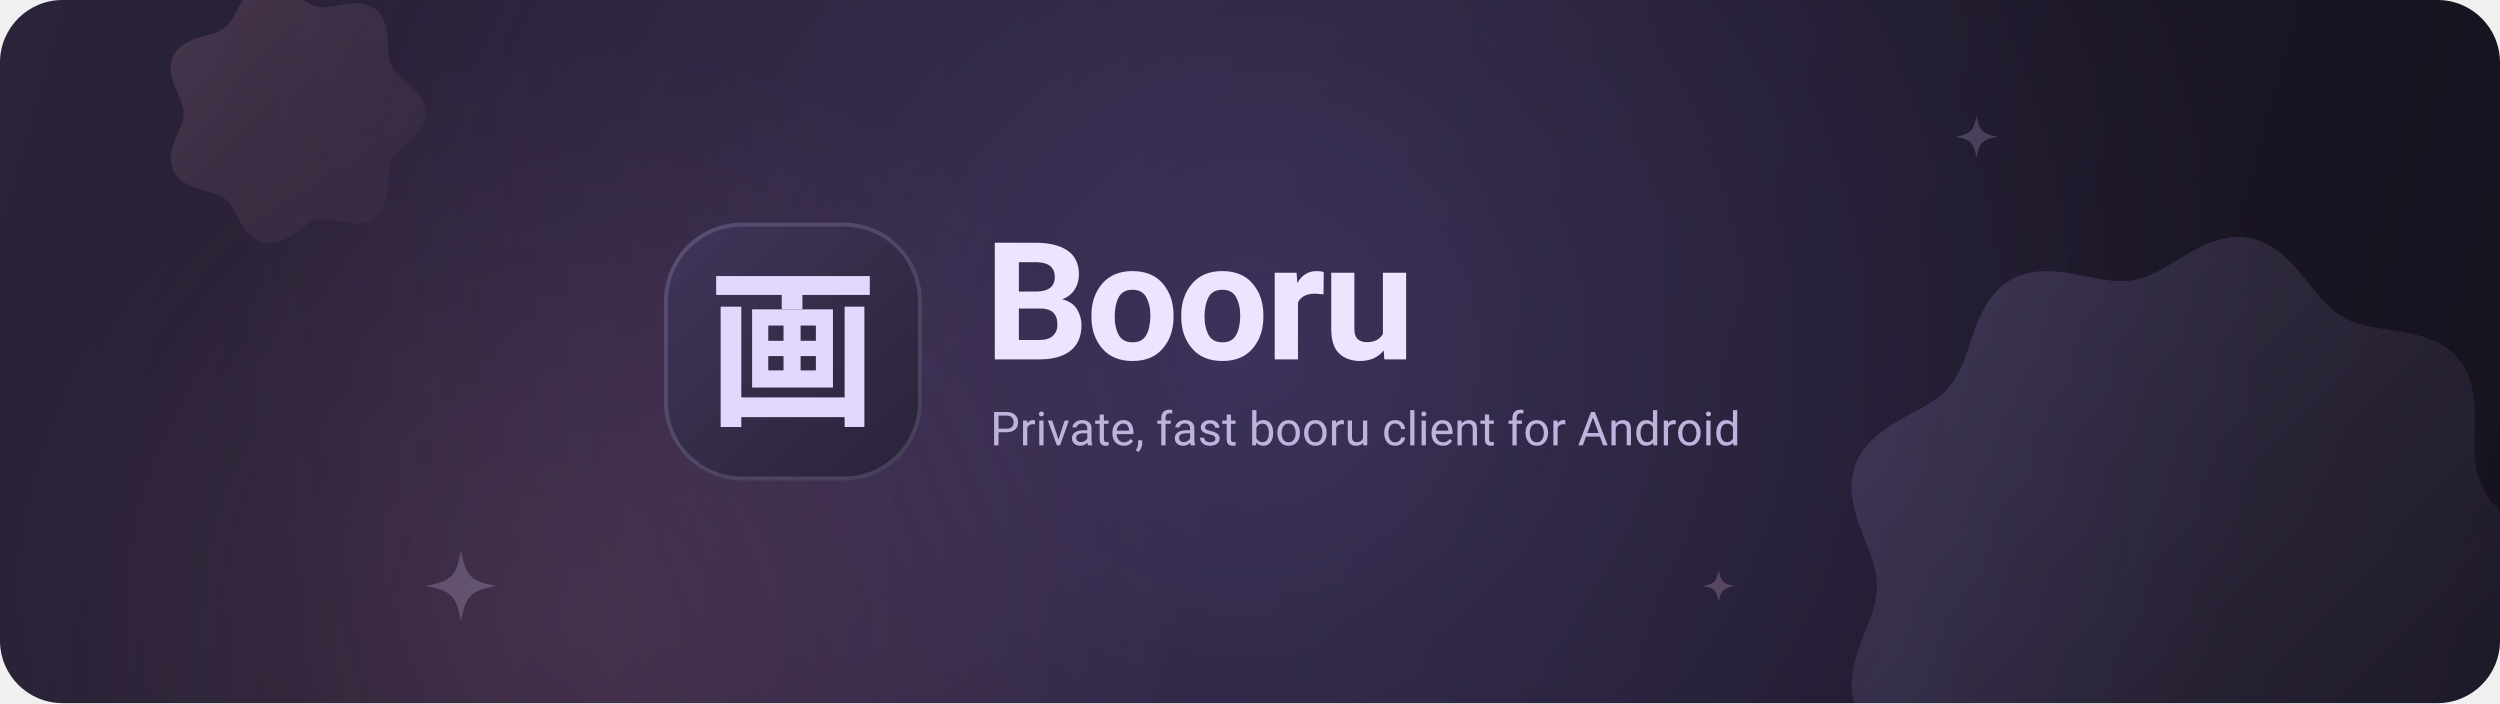
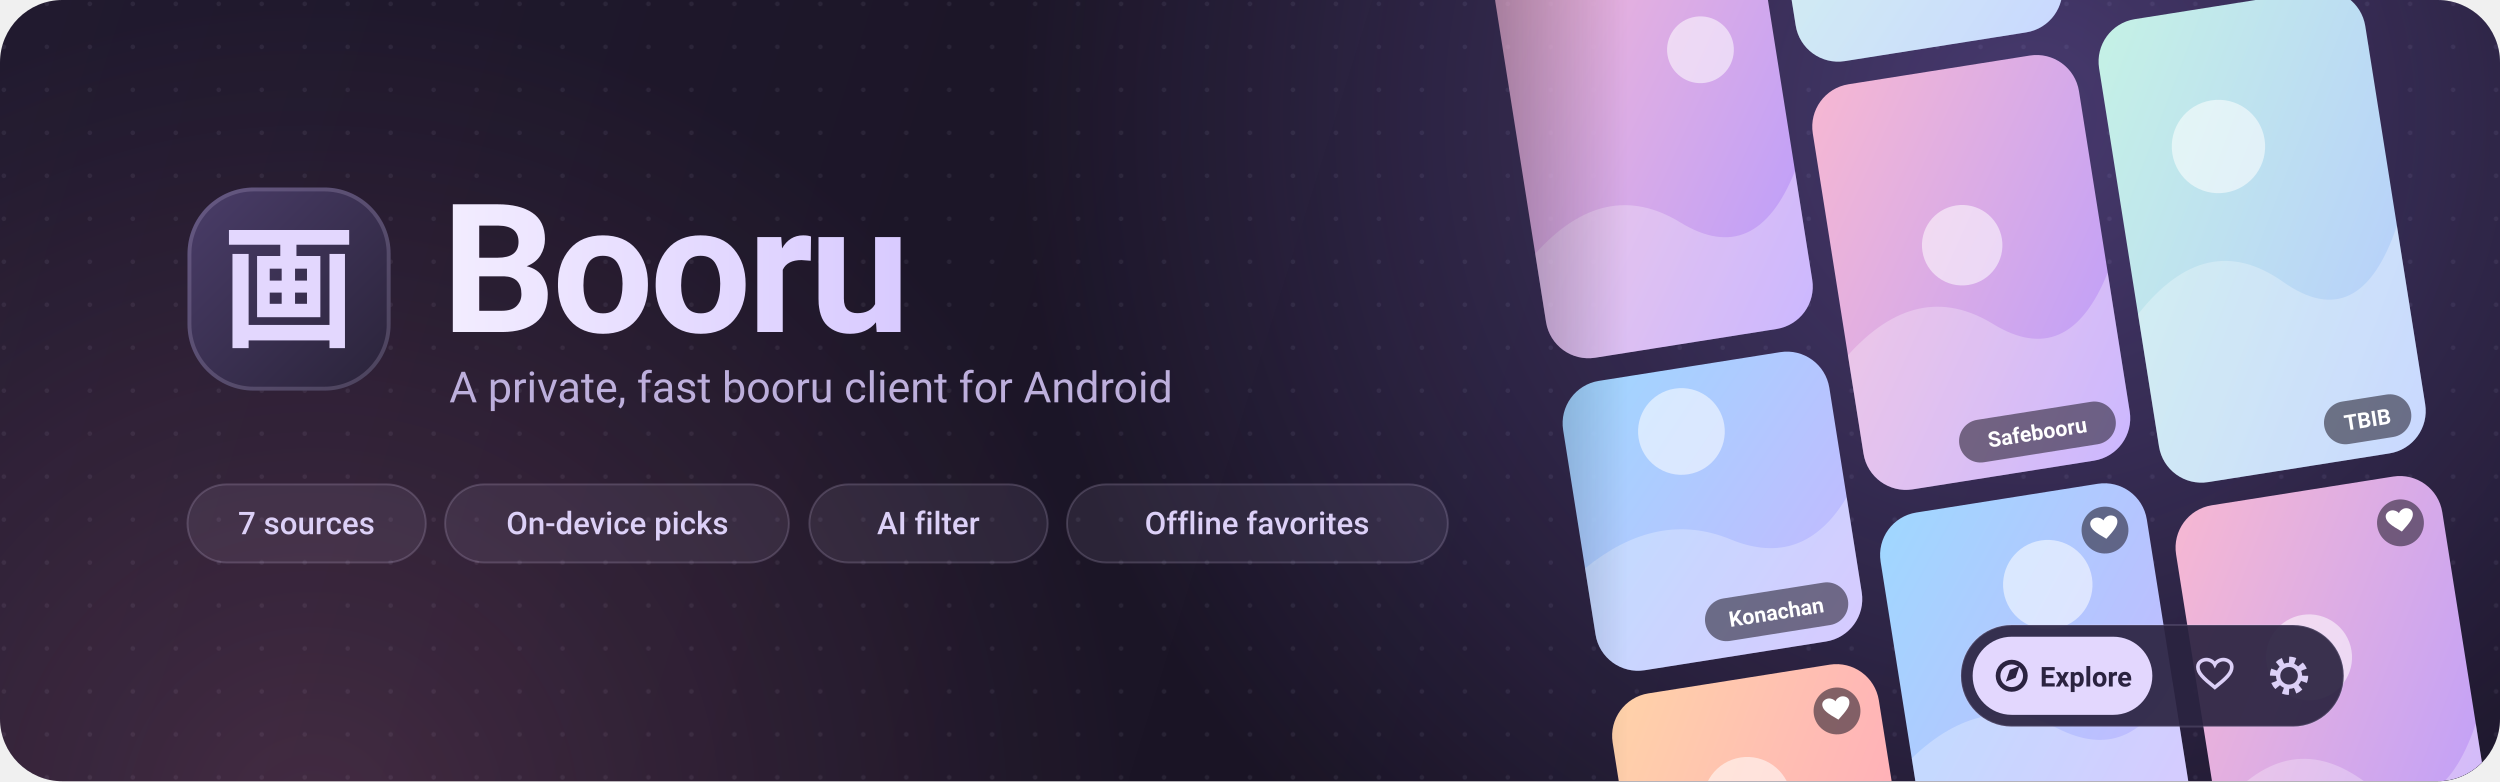
- <svg xmlns="http://www.w3.org/2000/svg" width="1280" height="360" viewBox="0 0 1280 360">
+ <svg xmlns="http://www.w3.org/2000/svg" width="1280" height="400" viewBox="0 0 1280 400">
  <style>
-     .spin { transform-box: fill-box; transform-origin: center; animation: spin 60s linear infinite; }
-     .spin-rev { transform-box: fill-box; transform-origin: center; animation: spin 48s linear infinite reverse; }
-     .drift { animation: drift 14s ease-in-out infinite alternate; }
-     .bob { animation: bob 9s ease-in-out infinite alternate; }
+     .colA { animation: up 26s ease-in-out infinite alternate; }
+     .colB { animation: down 26s ease-in-out infinite alternate; }
    .float { animation: float 6s ease-in-out infinite alternate; }
-     .twinkle { transform-box: fill-box; transform-origin: center; animation: twinkle 3.2s ease-in-out infinite; }
-     .twinkle.d1 { animation-delay: -1.1s; animation-duration: 3.8s; }
-     .twinkle.d2 { animation-delay: -2.3s; animation-duration: 4.4s; }
-     .breathe { animation: breathe 8s ease-in-out infinite alternate; }
-     @keyframes spin { to { transform: rotate(360deg); } }
-     @keyframes drift { from { transform: translate(-60px, -10px); } to { transform: translate(70px, 14px); } }
-     @keyframes bob { from { transform: translate(0, -6px); } to { transform: translate(10px, 8px); } }
+     .glow { animation: breathe 9s ease-in-out infinite alternate; }
+     .shine { animation: shine 7s ease-in-out infinite; }
+     @keyframes up { from { transform: translateY(0); } to { transform: translateY(-150px); } }
+     @keyframes down { from { transform: translateY(-150px); } to { transform: translateY(0); } }
    @keyframes float { from { transform: translateY(-4px); } to { transform: translateY(4px); } }
-     @keyframes twinkle { 0%, 100% { transform: scale(0.55); opacity: 0.25; } 50% { transform: scale(1.1); opacity: 1; } }
-     @keyframes breathe { from { opacity: 0.55; } to { opacity: 1; } }
+     @keyframes breathe { from { opacity: 0.6; } to { opacity: 1; } }
+     @keyframes shine { 0%, 55% { transform: translateX(-260px); } 100% { transform: translateX(520px); } }
    @media (prefers-reduced-motion: reduce) { * { animation: none !important; } }
  </style>
  <defs>
-     <linearGradient id="bg" x1="0" y1="0" x2="1280" y2="360" gradientUnits="userSpaceOnUse">
-       <stop offset="0" stop-color="#2B2339" />
-       <stop offset="1" stop-color="#16121E" />
-     </linearGradient>
-     <radialGradient id="glow" cx="640" cy="180" r="520" gradientUnits="userSpaceOnUse">
-       <stop offset="0" stop-color="#9F84FF" stop-opacity="0.22" />
+     <linearGradient id="bg" x1="0" y1="0" x2="1280" y2="400" gradientUnits="userSpaceOnUse">
+       <stop offset="0" stop-color="#211A2F" />
+       <stop offset="1" stop-color="#140F1C" />
+     </linearGradient>
+     <radialGradient id="g1" cx="1040" cy="60" r="520" gradientUnits="userSpaceOnUse">
+       <stop offset="0" stop-color="#9F84FF" stop-opacity="0.35" />
      <stop offset="1" stop-color="#9F84FF" stop-opacity="0" />
    </radialGradient>
-     <radialGradient id="glowPink" cx="300" cy="320" r="300" gradientUnits="userSpaceOnUse">
-       <stop offset="0" stop-color="#FF8FB8" stop-opacity="0.12" />
+     <radialGradient id="g2" cx="160" cy="420" r="420" gradientUnits="userSpaceOnUse">
+       <stop offset="0" stop-color="#FF8FB8" stop-opacity="0.16" />
      <stop offset="1" stop-color="#FF8FB8" stop-opacity="0" />
    </radialGradient>
-     <linearGradient id="shapeA" x1="950" y1="130" x2="1290" y2="470" gradientUnits="userSpaceOnUse">
-       <stop offset="0" stop-color="#C9B6FF" stop-opacity="0.16" />
-       <stop offset="1" stop-color="#C9B6FF" stop-opacity="0.02" />
-     </linearGradient>
-     <linearGradient id="shapeB" x1="88" y1="-4" x2="212" y2="120" gradientUnits="userSpaceOnUse">
-       <stop offset="0" stop-color="#FFB8D0" stop-opacity="0.14" />
-       <stop offset="1" stop-color="#FFB8D0" stop-opacity="0.02" />
-     </linearGradient>
+     <pattern id="dots" width="22" height="22" patternUnits="userSpaceOnUse">
+       <circle cx="2" cy="2" r="1.2" fill="#E3D7FE" fill-opacity="0.07" />
+     </pattern>
+     <linearGradient id="fade" x1="0" y1="0" x2="1" y2="0">
+       <stop offset="0" stop-color="#fff" stop-opacity="0" />
+       <stop offset="0.28" stop-color="#fff" stop-opacity="1" />
+     </linearGradient>
+     <mask id="gridMask" maskContentUnits="userSpaceOnUse">
+       <rect x="660" y="0" width="620" height="400" fill="url(#fade)" />
+     </mask>
    <linearGradient id="iconBg" x1="0" y1="0" x2="1" y2="1">
-       <stop offset="0" stop-color="#40355A" />
+       <stop offset="0" stop-color="#4A3D69" />
      <stop offset="1" stop-color="#2A2339" />
    </linearGradient>
-     <linearGradient id="titleFill" x1="0" y1="0" x2="300" y2="0" gradientUnits="userSpaceOnUse">
-       <stop offset="0" stop-color="#EDE5FF" />
-       <stop offset="0.42" stop-color="#EDE5FF" />
-       <stop offset="0.5" stop-color="#FFFFFF" />
-       <stop offset="0.58" stop-color="#EDE5FF" />
-       <stop offset="1" stop-color="#EDE5FF" />
-       <animateTransform attributeName="gradientTransform" type="translate" values="200 0; 900 0; 900 0" keyTimes="0; 0.45; 1" dur="6s" repeatCount="indefinite" calcMode="spline" keySplines="0.4 0 0.2 1; 0 0 1 1" />
-     </linearGradient>
+     <linearGradient id="title" x1="226" y1="0" x2="520" y2="0" gradientUnits="userSpaceOnUse">
+       <stop offset="0" stop-color="#F3EDFF" />
+       <stop offset="1" stop-color="#D2C2FF" />
+     </linearGradient>
+     <linearGradient id="shineG" x1="0" y1="0" x2="1" y2="0">
+       <stop offset="0" stop-color="#fff" stop-opacity="0" />
+       <stop offset="0.5" stop-color="#fff" stop-opacity="0.5" />
+       <stop offset="1" stop-color="#fff" stop-opacity="0" />
+     </linearGradient>
+     <clipPath id="titleClip">
+       <text x="226" y="170" font-family="'Google Sans Flex','Google Sans','Product Sans',Roboto,'Segoe UI','Helvetica Neue',Arial,sans-serif" font-size="92" font-weight="700" letter-spacing="-2">Booru</text>
+     </clipPath>
    <clipPath id="frame">
-       <rect width="1280" height="360" rx="32" />
+       <rect width="1280" height="400" rx="32" />
+     </clipPath>
+     <linearGradient id="t0" x1="0" y1="0" x2="1" y2="1">
+       <stop offset="0" stop-color="#F7B8D2" />
+       <stop offset="1" stop-color="#B79CFF" />
+     </linearGradient>
+     <clipPath id="c0">
+       <rect x="0" y="-60" width="138" height="210" rx="22" />
+     </clipPath>
+     <linearGradient id="t1" x1="0" y1="0" x2="1" y2="1">
+       <stop offset="0" stop-color="#9FD8FF" />
+       <stop offset="1" stop-color="#C7B5FF" />
+     </linearGradient>
+     <clipPath id="c1">
+       <rect x="0" y="162" width="138" height="150" rx="22" />
+     </clipPath>
+     <linearGradient id="t2" x1="0" y1="0" x2="1" y2="1">
+       <stop offset="0" stop-color="#FFD3A8" />
+       <stop offset="1" stop-color="#FF9EC2" />
+     </linearGradient>
+     <clipPath id="c2">
+       <rect x="0" y="324" width="138" height="240" rx="22" />
+     </clipPath>
+     <linearGradient id="t3" x1="0" y1="0" x2="1" y2="1">
+       <stop offset="0" stop-color="#B9F0D8" />
+       <stop offset="1" stop-color="#8FC7FF" />
+     </linearGradient>
+     <clipPath id="c3">
+       <rect x="0" y="576" width="138" height="150" rx="22" />
+     </clipPath>
+     <linearGradient id="t4" x1="0" y1="0" x2="1" y2="1">
+       <stop offset="0" stop-color="#D9C8FF" />
+       <stop offset="1" stop-color="#FFB5C9" />
+     </linearGradient>
+     <clipPath id="c4">
+       <rect x="0" y="738" width="138" height="240" rx="22" />
+     </clipPath>
+     <linearGradient id="t5" x1="0" y1="0" x2="1" y2="1">
+       <stop offset="0" stop-color="#FFE6A6" />
+       <stop offset="1" stop-color="#FFB08F" />
+     </linearGradient>
+     <clipPath id="c5">
+       <rect x="0" y="990" width="138" height="240" rx="22" />
+     </clipPath>
+     <linearGradient id="t6" x1="0" y1="0" x2="1" y2="1">
+       <stop offset="0" stop-color="#A9C5FF" />
+       <stop offset="1" stop-color="#E2B8FF" />
+     </linearGradient>
+     <clipPath id="c6">
+       <rect x="0" y="1242" width="138" height="180" rx="22" />
+     </clipPath>
+     <linearGradient id="t7" x1="0" y1="0" x2="1" y2="1">
+       <stop offset="0" stop-color="#C5F2E5" />
+       <stop offset="1" stop-color="#B4C9FF" />
+     </linearGradient>
+     <clipPath id="c7">
+       <rect x="150" y="-130" width="138" height="150" rx="22" />
+     </clipPath>
+     <linearGradient id="t8" x1="0" y1="0" x2="1" y2="1">
+       <stop offset="0" stop-color="#F7B8D2" />
+       <stop offset="1" stop-color="#B79CFF" />
+     </linearGradient>
+     <clipPath id="c8">
+       <rect x="150" y="32" width="138" height="210" rx="22" />
+     </clipPath>
+     <linearGradient id="t9" x1="0" y1="0" x2="1" y2="1">
+       <stop offset="0" stop-color="#9FD8FF" />
+       <stop offset="1" stop-color="#C7B5FF" />
+     </linearGradient>
+     <clipPath id="c9">
+       <rect x="150" y="254" width="138" height="180" rx="22" />
+     </clipPath>
+     <linearGradient id="t10" x1="0" y1="0" x2="1" y2="1">
+       <stop offset="0" stop-color="#FFD3A8" />
+       <stop offset="1" stop-color="#FF9EC2" />
+     </linearGradient>
+     <clipPath id="c10">
+       <rect x="150" y="446" width="138" height="210" rx="22" />
+     </clipPath>
+     <linearGradient id="t11" x1="0" y1="0" x2="1" y2="1">
+       <stop offset="0" stop-color="#B9F0D8" />
+       <stop offset="1" stop-color="#8FC7FF" />
+     </linearGradient>
+     <clipPath id="c11">
+       <rect x="150" y="668" width="138" height="240" rx="22" />
+     </clipPath>
+     <linearGradient id="t12" x1="0" y1="0" x2="1" y2="1">
+       <stop offset="0" stop-color="#D9C8FF" />
+       <stop offset="1" stop-color="#FFB5C9" />
+     </linearGradient>
+     <clipPath id="c12">
+       <rect x="150" y="920" width="138" height="150" rx="22" />
+     </clipPath>
+     <linearGradient id="t13" x1="0" y1="0" x2="1" y2="1">
+       <stop offset="0" stop-color="#FFE6A6" />
+       <stop offset="1" stop-color="#FFB08F" />
+     </linearGradient>
+     <clipPath id="c13">
+       <rect x="150" y="1082" width="138" height="210" rx="22" />
+     </clipPath>
+     <linearGradient id="t14" x1="0" y1="0" x2="1" y2="1">
+       <stop offset="0" stop-color="#A9C5FF" />
+       <stop offset="1" stop-color="#E2B8FF" />
+     </linearGradient>
+     <clipPath id="c14">
+       <rect x="300" y="-200" width="138" height="210" rx="22" />
+     </clipPath>
+     <linearGradient id="t15" x1="0" y1="0" x2="1" y2="1">
+       <stop offset="0" stop-color="#C5F2E5" />
+       <stop offset="1" stop-color="#B4C9FF" />
+     </linearGradient>
+     <clipPath id="c15">
+       <rect x="300" y="22" width="138" height="240" rx="22" />
+     </clipPath>
+     <linearGradient id="t16" x1="0" y1="0" x2="1" y2="1">
+       <stop offset="0" stop-color="#F7B8D2" />
+       <stop offset="1" stop-color="#B79CFF" />
+     </linearGradient>
+     <clipPath id="c16">
+       <rect x="300" y="274" width="138" height="240" rx="22" />
+     </clipPath>
+     <linearGradient id="t17" x1="0" y1="0" x2="1" y2="1">
+       <stop offset="0" stop-color="#9FD8FF" />
+       <stop offset="1" stop-color="#C7B5FF" />
+     </linearGradient>
+     <clipPath id="c17">
+       <rect x="300" y="526" width="138" height="210" rx="22" />
+     </clipPath>
+     <linearGradient id="t18" x1="0" y1="0" x2="1" y2="1">
+       <stop offset="0" stop-color="#FFD3A8" />
+       <stop offset="1" stop-color="#FF9EC2" />
+     </linearGradient>
+     <clipPath id="c18">
+       <rect x="300" y="748" width="138" height="150" rx="22" />
+     </clipPath>
+     <linearGradient id="t19" x1="0" y1="0" x2="1" y2="1">
+       <stop offset="0" stop-color="#B9F0D8" />
+       <stop offset="1" stop-color="#8FC7FF" />
+     </linearGradient>
+     <clipPath id="c19">
+       <rect x="300" y="910" width="138" height="240" rx="22" />
+     </clipPath>
+     <linearGradient id="t20" x1="0" y1="0" x2="1" y2="1">
+       <stop offset="0" stop-color="#D9C8FF" />
+       <stop offset="1" stop-color="#FFB5C9" />
+     </linearGradient>
+     <clipPath id="c20">
+       <rect x="300" y="1162" width="138" height="240" rx="22" />
    </clipPath>
  </defs>
  <g clip-path="url(#frame)">
-     <rect width="1280" height="360" fill="url(#bg)" />
-     <g class="drift">
-       <rect x="-200" y="-100" width="1680" height="560" fill="url(#glow)" class="breathe" />
-     </g>
-     <g class="bob">
-       <rect x="-100" y="-100" width="900" height="560" fill="url(#glowPink)" />
-     </g>
-     <path class="spin" d="M1301.0 300.0 L1300.8 303.2 L1300.4 306.3 L1299.6 309.4 L1298.5 312.5 L1297.1 315.5 L1295.5 318.4 L1293.7 321.3 L1291.7 324.1 L1289.6 326.9 L1287.4 329.5 L1285.2 332.1 L1283.0 334.6 L1280.8 337.1 L1278.7 339.6 L1276.7 342.0 L1274.9 344.4 L1273.2 346.8 L1271.7 349.3 L1270.5 351.8 L1269.4 354.4 L1268.6 357.0 L1267.9 359.8 L1267.5 362.6 L1267.2 365.5 L1267.0 368.6 L1267.0 371.7 L1267.0 374.9 L1267.1 378.2 L1267.2 381.6 L1267.2 385.0 L1267.2 388.4 L1267.1 391.9 L1266.8 395.3 L1266.3 398.7 L1265.6 402.0 L1264.7 405.2 L1263.6 408.2 L1262.2 411.1 L1260.6 413.8 L1258.7 416.3 L1256.5 418.7 L1254.1 420.8 L1251.5 422.6 L1248.7 424.3 L1245.7 425.7 L1242.6 426.9 L1239.3 428.0 L1236.0 428.9 L1232.7 429.6 L1229.3 430.2 L1225.9 430.8 L1222.6 431.3 L1219.3 431.8 L1216.1 432.3 L1213.0 432.9 L1210.1 433.6 L1207.3 434.4 L1204.5 435.3 L1202.0 436.4 L1199.5 437.7 L1197.2 439.2 L1194.9 440.9 L1192.7 442.7 L1190.6 444.8 L1188.6 447.0 L1186.5 449.4 L1184.5 451.9 L1182.4 454.5 L1180.3 457.1 L1178.1 459.7 L1175.9 462.4 L1173.6 464.9 L1171.2 467.3 L1168.6 469.6 L1166.0 471.7 L1163.3 473.6 L1160.4 475.2 L1157.5 476.5 L1154.5 477.5 L1151.4 478.3 L1148.3 478.6 L1145.1 478.7 L1141.9 478.5 L1138.7 477.9 L1135.5 477.1 L1132.3 476.0 L1129.2 474.8 L1126.1 473.3 L1123.0 471.7 L1120.0 470.0 L1117.1 468.3 L1114.2 466.5 L1111.4 464.8 L1108.6 463.1 L1105.9 461.6 L1103.2 460.2 L1100.5 459.0 L1097.8 458.0 L1095.1 457.2 L1092.4 456.6 L1089.6 456.2 L1086.8 456.1 L1084.0 456.1 L1081.0 456.3 L1078.0 456.7 L1074.9 457.2 L1071.8 457.8 L1068.5 458.4 L1065.2 459.1 L1061.9 459.7 L1058.5 460.3 L1055.0 460.8 L1051.6 461.1 L1048.2 461.2 L1044.9 461.1 L1041.6 460.8 L1038.4 460.2 L1035.3 459.3 L1032.3 458.2 L1029.5 456.8 L1026.8 455.0 L1024.4 453.0 L1022.1 450.8 L1020.0 448.3 L1018.0 445.6 L1016.3 442.8 L1014.7 439.8 L1013.2 436.6 L1011.9 433.5 L1010.7 430.2 L1009.6 427.0 L1008.5 423.8 L1007.5 420.7 L1006.4 417.6 L1005.3 414.7 L1004.1 411.9 L1002.8 409.3 L1001.4 406.8 L999.9 404.4 L998.2 402.2 L996.3 400.1 L994.3 398.2 L992.1 396.4 L989.7 394.7 L987.1 393.0 L984.4 391.4 L981.6 389.9 L978.7 388.3 L975.8 386.7 L972.8 385.0 L969.8 383.3 L966.9 381.4 L964.1 379.4 L961.4 377.4 L958.9 375.1 L956.6 372.8 L954.5 370.3 L952.7 367.6 L951.1 364.8 L949.9 361.9 L949.0 358.9 L948.4 355.8 L948.1 352.6 L948.0 349.3 L948.3 346.0 L948.8 342.7 L949.5 339.4 L950.4 336.1 L951.4 332.8 L952.6 329.5 L953.8 326.3 L955.0 323.2 L956.2 320.1 L957.4 317.1 L958.4 314.1 L959.3 311.2 L960.0 308.4 L960.6 305.6 L960.9 302.8 L961.0 300.0 L960.9 297.2 L960.6 294.4 L960.0 291.6 L959.3 288.8 L958.4 285.9 L957.4 282.9 L956.2 279.9 L955.0 276.8 L953.8 273.7 L952.6 270.5 L951.4 267.2 L950.4 263.9 L949.5 260.6 L948.8 257.3 L948.3 254.0 L948.0 250.7 L948.1 247.4 L948.4 244.2 L949.0 241.1 L949.9 238.1 L951.1 235.2 L952.7 232.4 L954.5 229.7 L956.6 227.2 L958.9 224.9 L961.4 222.6 L964.1 220.6 L966.9 218.6 L969.8 216.7 L972.8 215.0 L975.8 213.3 L978.7 211.7 L981.6 210.1 L984.4 208.6 L987.1 207.0 L989.7 205.3 L992.1 203.6 L994.3 201.8 L996.3 199.9 L998.2 197.8 L999.9 195.6 L1001.4 193.2 L1002.8 190.7 L1004.1 188.1 L1005.3 185.3 L1006.4 182.4 L1007.5 179.3 L1008.5 176.2 L1009.6 173.0 L1010.7 169.8 L1011.9 166.5 L1013.2 163.4 L1014.7 160.2 L1016.3 157.2 L1018.0 154.4 L1020.0 151.7 L1022.1 149.2 L1024.4 147.0 L1026.8 145.0 L1029.5 143.2 L1032.3 141.8 L1035.3 140.7 L1038.4 139.8 L1041.6 139.2 L1044.9 138.9 L1048.2 138.8 L1051.6 138.9 L1055.0 139.2 L1058.5 139.7 L1061.9 140.3 L1065.2 140.9 L1068.5 141.6 L1071.8 142.2 L1074.9 142.8 L1078.0 143.3 L1081.0 143.7 L1084.0 143.9 L1086.8 143.9 L1089.6 143.8 L1092.4 143.4 L1095.1 142.8 L1097.8 142.0 L1100.5 141.0 L1103.2 139.8 L1105.9 138.4 L1108.6 136.9 L1111.4 135.2 L1114.2 133.5 L1117.1 131.7 L1120.0 130.0 L1123.0 128.3 L1126.1 126.7 L1129.2 125.2 L1132.3 124.0 L1135.5 122.9 L1138.7 122.1 L1141.9 121.5 L1145.1 121.3 L1148.3 121.4 L1151.4 121.7 L1154.5 122.5 L1157.5 123.5 L1160.4 124.8 L1163.3 126.4 L1166.0 128.3 L1168.6 130.4 L1171.2 132.7 L1173.6 135.1 L1175.9 137.6 L1178.1 140.3 L1180.3 142.9 L1182.4 145.5 L1184.5 148.1 L1186.5 150.6 L1188.6 153.0 L1190.6 155.2 L1192.7 157.3 L1194.9 159.1 L1197.2 160.8 L1199.5 162.3 L1202.0 163.6 L1204.5 164.7 L1207.3 165.6 L1210.1 166.4 L1213.0 167.1 L1216.1 167.7 L1219.3 168.2 L1222.6 168.7 L1225.9 169.2 L1229.3 169.8 L1232.7 170.4 L1236.0 171.1 L1239.3 172.0 L1242.6 173.1 L1245.7 174.3 L1248.7 175.7 L1251.5 177.4 L1254.1 179.2 L1256.5 181.3 L1258.7 183.7 L1260.6 186.2 L1262.2 188.9 L1263.6 191.8 L1264.7 194.8 L1265.6 198.0 L1266.3 201.3 L1266.8 204.7 L1267.1 208.1 L1267.2 211.6 L1267.2 215.0 L1267.2 218.4 L1267.1 221.8 L1267.0 225.1 L1267.0 228.3 L1267.0 231.4 L1267.2 234.5 L1267.5 237.4 L1267.9 240.2 L1268.6 243.0 L1269.4 245.6 L1270.5 248.2 L1271.7 250.7 L1273.2 253.2 L1274.9 255.6 L1276.7 258.0 L1278.7 260.4 L1280.8 262.9 L1283.0 265.4 L1285.2 267.9 L1287.4 270.5 L1289.6 273.1 L1291.7 275.9 L1293.7 278.7 L1295.5 281.6 L1297.1 284.5 L1298.5 287.5 L1299.6 290.6 L1300.4 293.7 L1300.8 296.8Z" fill="url(#shapeA)" />
-     <g class="bob">
-       <path class="spin-rev" d="M218.0 58.0 L217.9 59.2 L217.8 60.4 L217.5 61.5 L217.1 62.7 L216.7 63.8 L216.1 64.9 L215.4 66.0 L214.7 67.1 L213.9 68.1 L213.1 69.1 L212.2 70.1 L211.3 71.0 L210.3 71.9 L209.3 72.8 L208.4 73.6 L207.4 74.5 L206.5 75.3 L205.6 76.1 L204.8 76.9 L203.9 77.6 L203.2 78.4 L202.5 79.2 L201.8 80.0 L201.3 80.8 L200.8 81.7 L200.3 82.6 L200.0 83.5 L199.7 84.4 L199.4 85.4 L199.2 86.4 L199.0 87.5 L198.9 88.6 L198.8 89.7 L198.8 90.9 L198.7 92.1 L198.7 93.4 L198.6 94.6 L198.5 95.9 L198.4 97.2 L198.3 98.5 L198.1 99.8 L197.9 101.1 L197.6 102.4 L197.3 103.6 L196.8 104.8 L196.4 106.0 L195.8 107.1 L195.2 108.1 L194.4 109.1 L193.7 110.0 L192.8 110.8 L191.9 111.6 L190.9 112.2 L189.8 112.8 L188.7 113.2 L187.5 113.6 L186.3 113.9 L185.1 114.1 L183.8 114.2 L182.5 114.3 L181.2 114.3 L179.9 114.2 L178.6 114.1 L177.3 113.9 L176.0 113.7 L174.7 113.5 L173.5 113.3 L172.2 113.0 L171.0 112.8 L169.9 112.6 L168.8 112.5 L167.7 112.3 L166.6 112.3 L165.6 112.3 L164.5 112.3 L163.6 112.4 L162.6 112.6 L161.6 112.8 L160.7 113.1 L159.8 113.5 L158.9 114.0 L157.9 114.5 L157.0 115.0 L156.1 115.7 L155.1 116.3 L154.1 117.0 L153.1 117.8 L152.1 118.5 L151.1 119.3 L150.0 120.0 L148.9 120.7 L147.8 121.4 L146.6 122.1 L145.5 122.7 L144.3 123.2 L143.1 123.7 L141.9 124.0 L140.7 124.3 L139.5 124.5 L138.3 124.6 L137.1 124.6 L135.9 124.5 L134.7 124.3 L133.6 123.9 L132.5 123.5 L131.4 122.9 L130.3 122.3 L129.3 121.6 L128.4 120.8 L127.5 119.9 L126.6 118.9 L125.8 117.9 L125.0 116.9 L124.3 115.8 L123.6 114.7 L122.9 113.5 L122.3 112.4 L121.7 111.3 L121.1 110.2 L120.5 109.1 L119.9 108.0 L119.4 107.0 L118.8 106.1 L118.2 105.2 L117.6 104.3 L116.9 103.5 L116.2 102.8 L115.5 102.1 L114.8 101.5 L113.9 101.0 L113.1 100.5 L112.2 100.0 L111.2 99.6 L110.2 99.2 L109.2 98.8 L108.1 98.5 L106.9 98.2 L105.7 97.9 L104.5 97.5 L103.3 97.2 L102.1 96.8 L100.8 96.4 L99.6 96.0 L98.3 95.5 L97.1 95.0 L96.0 94.4 L94.8 93.8 L93.8 93.1 L92.7 92.4 L91.8 91.6 L90.9 90.7 L90.2 89.8 L89.5 88.8 L88.9 87.8 L88.4 86.7 L88.0 85.6 L87.7 84.4 L87.5 83.2 L87.4 82.0 L87.4 80.8 L87.5 79.5 L87.7 78.2 L87.9 77.0 L88.2 75.7 L88.6 74.4 L89.0 73.2 L89.5 72.0 L90.0 70.8 L90.5 69.6 L91.0 68.4 L91.5 67.3 L91.9 66.2 L92.4 65.1 L92.8 64.0 L93.1 63.0 L93.4 62.0 L93.7 61.0 L93.9 60.0 L94.0 59.0 L94.0 58.0 L94.0 57.0 L93.9 56.0 L93.7 55.0 L93.4 54.0 L93.1 53.0 L92.8 52.0 L92.4 50.9 L91.9 49.8 L91.5 48.7 L91.0 47.6 L90.5 46.4 L90.0 45.2 L89.5 44.0 L89.0 42.8 L88.6 41.6 L88.2 40.3 L87.9 39.0 L87.7 37.8 L87.5 36.5 L87.4 35.2 L87.4 34.0 L87.5 32.8 L87.7 31.6 L88.0 30.4 L88.4 29.3 L88.9 28.2 L89.5 27.2 L90.2 26.2 L90.9 25.3 L91.8 24.4 L92.7 23.6 L93.8 22.9 L94.8 22.2 L96.0 21.6 L97.1 21.0 L98.3 20.5 L99.6 20.0 L100.8 19.6 L102.1 19.2 L103.3 18.8 L104.5 18.5 L105.7 18.1 L106.9 17.8 L108.1 17.5 L109.2 17.2 L110.2 16.8 L111.2 16.4 L112.2 16.0 L113.1 15.5 L113.9 15.0 L114.8 14.5 L115.5 13.9 L116.2 13.2 L116.9 12.5 L117.6 11.7 L118.2 10.8 L118.8 9.9 L119.4 9.0 L119.9 8.0 L120.5 6.9 L121.1 5.8 L121.7 4.7 L122.3 3.6 L122.9 2.5 L123.6 1.3 L124.3 0.2 L125.0 -0.9 L125.8 -1.9 L126.6 -2.9 L127.5 -3.9 L128.4 -4.8 L129.3 -5.6 L130.3 -6.3 L131.4 -6.9 L132.5 -7.5 L133.6 -7.9 L134.7 -8.3 L135.9 -8.5 L137.1 -8.6 L138.3 -8.6 L139.5 -8.5 L140.7 -8.3 L141.9 -8.0 L143.1 -7.7 L144.3 -7.2 L145.5 -6.7 L146.6 -6.1 L147.8 -5.4 L148.9 -4.7 L150.0 -4.0 L151.1 -3.3 L152.1 -2.5 L153.1 -1.8 L154.1 -1.0 L155.1 -0.3 L156.1 0.3 L157.0 1.0 L157.9 1.5 L158.9 2.0 L159.8 2.5 L160.7 2.9 L161.6 3.2 L162.6 3.4 L163.6 3.6 L164.5 3.7 L165.6 3.7 L166.6 3.7 L167.7 3.7 L168.8 3.5 L169.9 3.4 L171.0 3.2 L172.2 3.0 L173.5 2.7 L174.7 2.5 L176.0 2.3 L177.3 2.1 L178.6 1.9 L179.9 1.8 L181.2 1.7 L182.5 1.7 L183.8 1.8 L185.1 1.9 L186.3 2.1 L187.5 2.4 L188.7 2.8 L189.8 3.2 L190.9 3.8 L191.9 4.4 L192.8 5.2 L193.7 6.0 L194.4 6.9 L195.2 7.9 L195.8 8.9 L196.4 10.0 L196.8 11.2 L197.3 12.4 L197.6 13.6 L197.9 14.9 L198.1 16.2 L198.3 17.5 L198.4 18.8 L198.5 20.1 L198.6 21.4 L198.7 22.6 L198.7 23.9 L198.8 25.1 L198.8 26.3 L198.9 27.4 L199.0 28.5 L199.2 29.6 L199.4 30.6 L199.7 31.6 L200.0 32.5 L200.3 33.4 L200.8 34.3 L201.3 35.2 L201.8 36.0 L202.5 36.8 L203.2 37.6 L203.9 38.4 L204.8 39.1 L205.6 39.9 L206.5 40.7 L207.4 41.5 L208.4 42.4 L209.3 43.2 L210.3 44.1 L211.3 45.0 L212.2 45.9 L213.1 46.9 L213.9 47.9 L214.7 48.9 L215.4 50.0 L216.1 51.1 L216.7 52.2 L217.1 53.3 L217.5 54.5 L217.8 55.6 L217.9 56.8Z" fill="url(#shapeB)" />
-     </g>
-     <g transform="translate(236 300)">
-       <path class="twinkle" fill="#E3D7FE" fill-opacity="0.22" d="M0 -18C2.4 -5 5 -2.4 18 0C5 2.4 2.4 5 0 18C-2.4 5 -5 2.4 -18 0C-5 -2.4 -2.4 -5 0 -18Z" />
-     </g>
-     <g transform="translate(1012 70) scale(0.6)">
-       <path class="twinkle d1" fill="#E3D7FE" fill-opacity="0.2" d="M0 -18C2.4 -5 5 -2.4 18 0C5 2.4 2.4 5 0 18C-2.4 5 -5 2.4 -18 0C-5 -2.4 -2.4 -5 0 -18Z" />
-     </g>
-     <g transform="translate(880 300) scale(0.45)">
-       <path class="twinkle d2" fill="#FFC9DC" fill-opacity="0.22" d="M0 -18C2.4 -5 5 -2.4 18 0C5 2.4 2.4 5 0 18C-2.4 5 -5 2.4 -18 0C-5 -2.4 -2.4 -5 0 -18Z" />
+     <rect width="1280" height="400" fill="url(#bg)" />
+     <rect width="1280" height="400" fill="url(#dots)" />
+     <rect width="1280" height="400" fill="url(#g1)" class="glow" />
+     <rect width="1280" height="400" fill="url(#g2)" />
+     <g mask="url(#gridMask)">
+       <g transform="translate(800 0) rotate(-9 230 200)">
+         <g class="colA">
+           <g clip-path="url(#c0)">
+             <rect x="0" y="-60" width="138" height="210" fill="url(#t0)" />
+             <circle cx="99.9" cy="2.7" r="17.1" fill="#FFFFFF" fill-opacity="0.55" />
+             <path d="M0 92.6 Q41.4 59.0 75.9 88.4 T138 71.6 V150 H0Z" fill="#FFFFFF" fill-opacity="0.28" />
+           </g>
+           <rect x="104" y="-48" width="24" height="24" rx="12" fill="#1C1726" fill-opacity="0.55" />
+           <path transform="translate(116 -35.5) scale(0.5)" d="M0 8C-10 0-14-4-14-9-14-13-10-15-7-15-4-15-1-13 0-11 1-13 4-15 7-15 10-15 14-13 14-9 14-4 10 0 0 8Z" fill="#FFFFFF" />
+           <g clip-path="url(#c1)">
+             <rect x="0" y="162" width="138" height="150" fill="url(#t1)" />
+             <circle cx="59.7" cy="194.2" r="22.2" fill="#FFFFFF" fill-opacity="0.55" />
+             <path d="M0 255.7 Q41.4 231.7 75.9 252.7 T138 240.7 V312 H0Z" fill="#FFFFFF" fill-opacity="0.28" />
+           </g>
+           <rect x="56.4" y="282" width="74" height="22" rx="11" fill="#1C1726" fill-opacity="0.55" />
+           <text x="93.2" y="297" text-anchor="middle" font-family="'Google Sans Flex','Google Sans','Product Sans',Roboto,'Segoe UI','Helvetica Neue',Arial,sans-serif" font-size="11" font-weight="600" fill="#FFFFFF">Konachan</text>
+           <g clip-path="url(#c2)">
+             <rect x="0" y="324" width="138" height="240" fill="url(#t2)" />
+             <circle cx="63.4" cy="386.4" r="22.6" fill="#FFFFFF" fill-opacity="0.55" />
+             <path d="M0 474.6 Q41.4 436.2 75.9 469.8 T138 450.6 V564 H0Z" fill="#FFFFFF" fill-opacity="0.28" />
+           </g>
+           <rect x="104" y="336" width="24" height="24" rx="12" fill="#1C1726" fill-opacity="0.55" />
+           <path transform="translate(116 348.5) scale(0.5)" d="M0 8C-10 0-14-4-14-9-14-13-10-15-7-15-4-15-1-13 0-11 1-13 4-15 7-15 10-15 14-13 14-9 14-4 10 0 0 8Z" fill="#FFFFFF" />
+           <g clip-path="url(#c3)">
+             <rect x="0" y="576" width="138" height="150" fill="url(#t3)" />
+             <circle cx="99.9" cy="629.6" r="23.0" fill="#FFFFFF" fill-opacity="0.55" />
+             <path d="M0 670.2 Q41.4 646.2 75.9 667.2 T138 655.2 V726 H0Z" fill="#FFFFFF" fill-opacity="0.28" />
+           </g>
+           <g clip-path="url(#c4)">
+             <rect x="0" y="738" width="138" height="240" fill="url(#t4)" />
+             <circle cx="37.9" cy="799.3" r="22.7" fill="#FFFFFF" fill-opacity="0.55" />
+             <path d="M0 891.0 Q41.4 852.6 75.9 886.2 T138 867.0 V978 H0Z" fill="#FFFFFF" fill-opacity="0.28" />
+           </g>
+           <rect x="104" y="750" width="24" height="24" rx="12" fill="#1C1726" fill-opacity="0.55" />
+           <path transform="translate(116 762.5) scale(0.5)" d="M0 8C-10 0-14-4-14-9-14-13-10-15-7-15-4-15-1-13 0-11 1-13 4-15 7-15 10-15 14-13 14-9 14-4 10 0 0 8Z" fill="#FFFFFF" />
+           <rect x="56.4" y="948" width="74" height="22" rx="11" fill="#1C1726" fill-opacity="0.55" />
+           <text x="93.2" y="963" text-anchor="middle" font-family="'Google Sans Flex','Google Sans','Product Sans',Roboto,'Segoe UI','Helvetica Neue',Arial,sans-serif" font-size="11" font-weight="600" fill="#FFFFFF">Gelbooru</text>
+           <g clip-path="url(#c5)">
+             <rect x="0" y="990" width="138" height="240" fill="url(#t5)" />
+             <circle cx="44.5" cy="1045.1" r="20.0" fill="#FFFFFF" fill-opacity="0.55" />
+             <path d="M0 1164.3 Q41.4 1125.9 75.9 1159.5 T138 1140.3 V1230 H0Z" fill="#FFFFFF" fill-opacity="0.28" />
+           </g>
+           <g clip-path="url(#c6)">
+             <rect x="0" y="1242" width="138" height="180" fill="url(#t6)" />
+             <circle cx="41.6" cy="1303.7" r="18.6" fill="#FFFFFF" fill-opacity="0.55" />
+             <path d="M0 1355.9 Q41.4 1327.1 75.9 1352.3 T138 1337.9 V1422 H0Z" fill="#FFFFFF" fill-opacity="0.28" />
+           </g>
+           <rect x="104" y="1254" width="24" height="24" rx="12" fill="#1C1726" fill-opacity="0.55" />
+           <path transform="translate(116 1266.5) scale(0.5)" d="M0 8C-10 0-14-4-14-9-14-13-10-15-7-15-4-15-1-13 0-11 1-13 4-15 7-15 10-15 14-13 14-9 14-4 10 0 0 8Z" fill="#FFFFFF" />
+         </g>
+         <g class="colB">
+           <g clip-path="url(#c7)">
+             <rect x="150" y="-130" width="138" height="150" fill="url(#t7)" />
+             <circle cx="223.4" cy="-76.8" r="22.0" fill="#FFFFFF" fill-opacity="0.55" />
+             <path d="M150 -26.6 Q191.4 -50.6 225.9 -29.6 T288 -41.6 V20 H150Z" fill="#FFFFFF" fill-opacity="0.28" />
+           </g>
+           <rect x="254" y="-118" width="24" height="24" rx="12" fill="#1C1726" fill-opacity="0.55" />
+           <path transform="translate(266 -105.5) scale(0.5)" d="M0 8C-10 0-14-4-14-9-14-13-10-15-7-15-4-15-1-13 0-11 1-13 4-15 7-15 10-15 14-13 14-9 14-4 10 0 0 8Z" fill="#FFFFFF" />
+           <g clip-path="url(#c8)">
+             <rect x="150" y="32" width="138" height="210" fill="url(#t8)" />
+             <circle cx="216.6" cy="122.5" r="20.6" fill="#FFFFFF" fill-opacity="0.55" />
+             <path d="M150 169.0 Q191.4 135.4 225.9 164.8 T288 148.0 V242 H150Z" fill="#FFFFFF" fill-opacity="0.28" />
+           </g>
+           <rect x="199.2" y="212" width="81" height="22" rx="11" fill="#1C1726" fill-opacity="0.55" />
+           <text x="239.6" y="227" text-anchor="middle" font-family="'Google Sans Flex','Google Sans','Product Sans',Roboto,'Segoe UI','Helvetica Neue',Arial,sans-serif" font-size="11" font-weight="600" fill="#FFFFFF">Safebooru</text>
+           <g clip-path="url(#c9)">
+             <rect x="150" y="254" width="138" height="180" fill="url(#t9)" />
+             <circle cx="232.7" cy="301.0" r="22.9" fill="#FFFFFF" fill-opacity="0.55" />
+             <path d="M150 377.9 Q191.4 349.1 225.9 374.3 T288 359.9 V434 H150Z" fill="#FFFFFF" fill-opacity="0.28" />
+           </g>
+           <rect x="254" y="266" width="24" height="24" rx="12" fill="#1C1726" fill-opacity="0.55" />
+           <path transform="translate(266 278.5) scale(0.5)" d="M0 8C-10 0-14-4-14-9-14-13-10-15-7-15-4-15-1-13 0-11 1-13 4-15 7-15 10-15 14-13 14-9 14-4 10 0 0 8Z" fill="#FFFFFF" />
+           <g clip-path="url(#c10)">
+             <rect x="150" y="446" width="138" height="210" fill="url(#t10)" />
+             <circle cx="234.8" cy="503.1" r="27.4" fill="#FFFFFF" fill-opacity="0.55" />
+             <path d="M150 579.4 Q191.4 545.8 225.9 575.2 T288 558.4 V656 H150Z" fill="#FFFFFF" fill-opacity="0.28" />
+           </g>
+           <g clip-path="url(#c11)">
+             <rect x="150" y="668" width="138" height="240" fill="url(#t11)" />
+             <circle cx="195.9" cy="736.5" r="26.9" fill="#FFFFFF" fill-opacity="0.55" />
+             <path d="M150 830.0 Q191.4 791.6 225.9 825.2 T288 806.0 V908 H150Z" fill="#FFFFFF" fill-opacity="0.28" />
+           </g>
+           <rect x="254" y="680" width="24" height="24" rx="12" fill="#1C1726" fill-opacity="0.55" />
+           <path transform="translate(266 692.5) scale(0.5)" d="M0 8C-10 0-14-4-14-9-14-13-10-15-7-15-4-15-1-13 0-11 1-13 4-15 7-15 10-15 14-13 14-9 14-4 10 0 0 8Z" fill="#FFFFFF" />
+           <rect x="220.8" y="878" width="59" height="22" rx="11" fill="#1C1726" fill-opacity="0.55" />
+           <text x="250.4" y="893" text-anchor="middle" font-family="'Google Sans Flex','Google Sans','Product Sans',Roboto,'Segoe UI','Helvetica Neue',Arial,sans-serif" font-size="11" font-weight="600" fill="#FFFFFF">Rule34</text>
+           <g clip-path="url(#c12)">
+             <rect x="150" y="920" width="138" height="150" fill="url(#t12)" />
+             <circle cx="237.3" cy="971.5" r="26.2" fill="#FFFFFF" fill-opacity="0.55" />
+             <path d="M150 1019.1 Q191.4 995.1 225.9 1016.1 T288 1004.1 V1070 H150Z" fill="#FFFFFF" fill-opacity="0.28" />
+           </g>
+           <g clip-path="url(#c13)">
+             <rect x="150" y="1082" width="138" height="210" fill="url(#t13)" />
+             <circle cx="225.5" cy="1154.4" r="21.6" fill="#FFFFFF" fill-opacity="0.55" />
+             <path d="M150 1235.1 Q191.4 1201.5 225.9 1230.9 T288 1214.1 V1292 H150Z" fill="#FFFFFF" fill-opacity="0.28" />
+           </g>
+           <rect x="254" y="1094" width="24" height="24" rx="12" fill="#1C1726" fill-opacity="0.55" />
+           <path transform="translate(266 1106.5) scale(0.5)" d="M0 8C-10 0-14-4-14-9-14-13-10-15-7-15-4-15-1-13 0-11 1-13 4-15 7-15 10-15 14-13 14-9 14-4 10 0 0 8Z" fill="#FFFFFF" />
+         </g>
+         <g class="colA">
+           <g clip-path="url(#c14)">
+             <rect x="300" y="-200" width="138" height="210" fill="url(#t14)" />
+             <circle cx="367.2" cy="-123.1" r="17.2" fill="#FFFFFF" fill-opacity="0.55" />
+             <path d="M300 -50.6 Q341.4 -84.2 375.9 -54.8 T438 -71.6 V10 H300Z" fill="#FFFFFF" fill-opacity="0.28" />
+           </g>
+           <rect x="404" y="-188" width="24" height="24" rx="12" fill="#1C1726" fill-opacity="0.55" />
+           <path transform="translate(416 -175.5) scale(0.5)" d="M0 8C-10 0-14-4-14-9-14-13-10-15-7-15-4-15-1-13 0-11 1-13 4-15 7-15 10-15 14-13 14-9 14-4 10 0 0 8Z" fill="#FFFFFF" />
+           <g clip-path="url(#c15)">
+             <rect x="300" y="22" width="138" height="240" fill="url(#t15)" />
+             <circle cx="354.1" cy="93.1" r="23.9" fill="#FFFFFF" fill-opacity="0.55" />
+             <path d="M300 171.5 Q341.4 133.1 375.9 166.7 T438 147.5 V262 H300Z" fill="#FFFFFF" fill-opacity="0.28" />
+           </g>
+           <rect x="385.2" y="232" width="45" height="22" rx="11" fill="#1C1726" fill-opacity="0.55" />
+           <text x="407.6" y="247" text-anchor="middle" font-family="'Google Sans Flex','Google Sans','Product Sans',Roboto,'Segoe UI','Helvetica Neue',Arial,sans-serif" font-size="11" font-weight="600" fill="#FFFFFF">TBIB</text>
+           <g clip-path="url(#c16)">
+             <rect x="300" y="274" width="138" height="240" fill="url(#t16)" />
+             <circle cx="359.0" cy="358.7" r="22.0" fill="#FFFFFF" fill-opacity="0.55" />
+             <path d="M300 429.6 Q341.4 391.2 375.9 424.8 T438 405.6 V514 H300Z" fill="#FFFFFF" fill-opacity="0.28" />
+           </g>
+           <rect x="404" y="286" width="24" height="24" rx="12" fill="#1C1726" fill-opacity="0.55" />
+           <path transform="translate(416 298.5) scale(0.5)" d="M0 8C-10 0-14-4-14-9-14-13-10-15-7-15-4-15-1-13 0-11 1-13 4-15 7-15 10-15 14-13 14-9 14-4 10 0 0 8Z" fill="#FFFFFF" />
+           <g clip-path="url(#c17)">
+             <rect x="300" y="526" width="138" height="210" fill="url(#t17)" />
+             <circle cx="343.4" cy="581.0" r="20.9" fill="#FFFFFF" fill-opacity="0.55" />
+             <path d="M300 680.0 Q341.4 646.4 375.9 675.8 T438 659.0 V736 H300Z" fill="#FFFFFF" fill-opacity="0.28" />
+           </g>
+           <g clip-path="url(#c18)">
+             <rect x="300" y="748" width="138" height="150" fill="url(#t18)" />
+             <circle cx="346.0" cy="793.1" r="19.6" fill="#FFFFFF" fill-opacity="0.55" />
+             <path d="M300 843.7 Q341.4 819.7 375.9 840.7 T438 828.7 V898 H300Z" fill="#FFFFFF" fill-opacity="0.28" />
+           </g>
+           <rect x="404" y="760" width="24" height="24" rx="12" fill="#1C1726" fill-opacity="0.55" />
+           <path transform="translate(416 772.5) scale(0.5)" d="M0 8C-10 0-14-4-14-9-14-13-10-15-7-15-4-15-1-13 0-11 1-13 4-15 7-15 10-15 14-13 14-9 14-4 10 0 0 8Z" fill="#FFFFFF" />
+           <rect x="356.4" y="868" width="74" height="22" rx="11" fill="#1C1726" fill-opacity="0.55" />
+           <text x="393.2" y="883" text-anchor="middle" font-family="'Google Sans Flex','Google Sans','Product Sans',Roboto,'Segoe UI','Helvetica Neue',Arial,sans-serif" font-size="11" font-weight="600" fill="#FFFFFF">Yande.re</text>
+           <g clip-path="url(#c19)">
+             <rect x="300" y="910" width="138" height="240" fill="url(#t19)" />
+             <circle cx="394.1" cy="974.7" r="21.1" fill="#FFFFFF" fill-opacity="0.55" />
+             <path d="M300 1070.0 Q341.4 1031.6 375.9 1065.2 T438 1046.0 V1150 H300Z" fill="#FFFFFF" fill-opacity="0.28" />
+           </g>
+           <g clip-path="url(#c20)">
+             <rect x="300" y="1162" width="138" height="240" fill="url(#t20)" />
+             <circle cx="400.6" cy="1219.1" r="18.5" fill="#FFFFFF" fill-opacity="0.55" />
+             <path d="M300 1318.0 Q341.4 1279.6 375.9 1313.2 T438 1294.0 V1402 H300Z" fill="#FFFFFF" fill-opacity="0.28" />
+           </g>
+           <rect x="404" y="1174" width="24" height="24" rx="12" fill="#1C1726" fill-opacity="0.55" />
+           <path transform="translate(416 1186.5) scale(0.5)" d="M0 8C-10 0-14-4-14-9-14-13-10-15-7-15-4-15-1-13 0-11 1-13 4-15 7-15 10-15 14-13 14-9 14-4 10 0 0 8Z" fill="#FFFFFF" />
+         </g>
+       </g>
    </g>
    <g class="float">
-       <rect x="340" y="114" width="132" height="132" rx="40" fill="url(#iconBg)" />
-       <rect x="341" y="115" width="130" height="130" rx="39" fill="none" stroke="#E3D7FE" stroke-opacity="0.16" stroke-width="2" />
-       <g transform="translate(406 180) scale(0.46) translate(-216.5 -216)" fill="#E3D7FE">
-         <path d="M131 132H302V153H131Z M204 153H227V169H204Z M136 166H159V300H136Z M274 166H296V300H274Z M136 267H296V289H136Z" />
-         <path fill-rule="evenodd" d="M171 169H261V256H171Z M189 187H206V204H189Z M225 187H242V204H225Z M189 221H206V237H189Z M225 221H242V237H225Z" />
-       </g>
+       <rect x="1004" y="320" width="196" height="52" rx="26" fill="#2B2340" fill-opacity="0.92" stroke="#E3D7FE" stroke-opacity="0.14" />
+       <rect x="1010" y="326" width="92" height="40" rx="20" fill="#E3D7FE" />
+       <circle cx="1030" cy="346" r="7" fill="none" stroke="#2B2340" stroke-width="2.4" />
+       <path d="M1027 349 L1029 343 L1034 341 L1032 347Z" fill="#2B2340" />
+       <text x="1068" y="351.5" text-anchor="middle" font-family="'Google Sans Flex','Google Sans','Product Sans',Roboto,'Segoe UI','Helvetica Neue',Arial,sans-serif" font-size="14" font-weight="600" fill="#2B2340">Explore</text>
+       <path transform="translate(1134 347) scale(0.62)" d="M0 8C-10 0-14-4-14-9-14-13-10-15-7-15-4-15-1-13 0-11 1-13 4-15 7-15 10-15 14-13 14-9 14-4 10 0 0 8Z" fill="none" stroke="#DCD0F7" stroke-width="3" />
+       <circle cx="1172" cy="346" r="8" fill="none" stroke="#DCD0F7" stroke-width="3.6" stroke-dasharray="3.14 3.14" />
+       <circle cx="1172" cy="346" r="5.6" fill="none" stroke="#DCD0F7" stroke-width="2.2" />
    </g>
-     <text x="504" y="184" font-family="'Google Sans', 'Product Sans', Roboto, 'Segoe UI', 'Helvetica Neue', Arial, sans-serif" font-size="84" font-weight="700" fill="url(#titleFill)" letter-spacing="-1.5">Booru</text>
-     <text x="507" y="228" font-family="'Google Sans', 'Product Sans', Roboto, 'Segoe UI', 'Helvetica Neue', Arial, sans-serif" font-size="24" font-weight="400" fill="#BFB2DC">Private, fast booru client for Android</text>
+     <rect x="96" y="96" width="104" height="104" rx="34" fill="url(#iconBg)" />
+     <rect x="97" y="97" width="102" height="102" rx="33" fill="none" stroke="#E3D7FE" stroke-opacity="0.18" stroke-width="2" />
+     <g transform="translate(148 148) scale(0.36) translate(-216.5 -216)" fill="#E3D7FE">
+       <path d="M131 132H302V153H131Z M204 153H227V169H204Z M136 166H159V300H136Z M274 166H296V300H274Z M136 267H296V289H136Z" />
+       <path fill-rule="evenodd" d="M171 169H261V256H171Z M189 187H206V204H189Z M225 187H242V204H225Z M189 221H206V237H189Z M225 221H242V237H225Z" />
+     </g>
+     <text x="226" y="170" font-family="'Google Sans Flex','Google Sans','Product Sans',Roboto,'Segoe UI','Helvetica Neue',Arial,sans-serif" font-size="92" font-weight="700" letter-spacing="-2" fill="url(#title)">Booru</text>
+     <g clip-path="url(#titleClip)">
+       <rect class="shine" x="140" y="70" width="160" height="120" fill="url(#shineG)" transform="translate(-260 0)" />
+     </g>
+     <text x="230" y="206" font-family="'Google Sans Flex','Google Sans','Product Sans',Roboto,'Segoe UI','Helvetica Neue',Arial,sans-serif" font-size="22" fill="#BDAFDC">A private, fast booru client for Android</text>
+     <rect x="96" y="248" width="122" height="40" rx="20" fill="#E3D7FE" fill-opacity="0.08" stroke="#E3D7FE" stroke-opacity="0.18" />
+     <text x="156.9" y="273.5" text-anchor="middle" font-family="'Google Sans Flex','Google Sans','Product Sans',Roboto,'Segoe UI','Helvetica Neue',Arial,sans-serif" font-size="16" font-weight="500" fill="#DCD0F7">7 sources</text>
+     <rect x="227.9" y="248" width="176" height="40" rx="20" fill="#E3D7FE" fill-opacity="0.08" stroke="#E3D7FE" stroke-opacity="0.18" />
+     <text x="316.1" y="273.5" text-anchor="middle" font-family="'Google Sans Flex','Google Sans','Product Sans',Roboto,'Segoe UI','Helvetica Neue',Arial,sans-serif" font-size="16" font-weight="500" fill="#DCD0F7">On-device picks</text>
+     <rect x="414.4" y="248" width="122" height="40" rx="20" fill="#E3D7FE" fill-opacity="0.08" stroke="#E3D7FE" stroke-opacity="0.18" />
+     <text x="475.3" y="273.5" text-anchor="middle" font-family="'Google Sans Flex','Google Sans','Product Sans',Roboto,'Segoe UI','Helvetica Neue',Arial,sans-serif" font-size="16" font-weight="500" fill="#DCD0F7">AI filter</text>
+     <rect x="546.3" y="248" width="195" height="40" rx="20" fill="#E3D7FE" fill-opacity="0.08" stroke="#E3D7FE" stroke-opacity="0.18" />
+     <text x="643.6" y="273.5" text-anchor="middle" font-family="'Google Sans Flex','Google Sans','Product Sans',Roboto,'Segoe UI','Helvetica Neue',Arial,sans-serif" font-size="16" font-weight="500" fill="#DCD0F7">Offline favorites</text>
  </g>
</svg>
